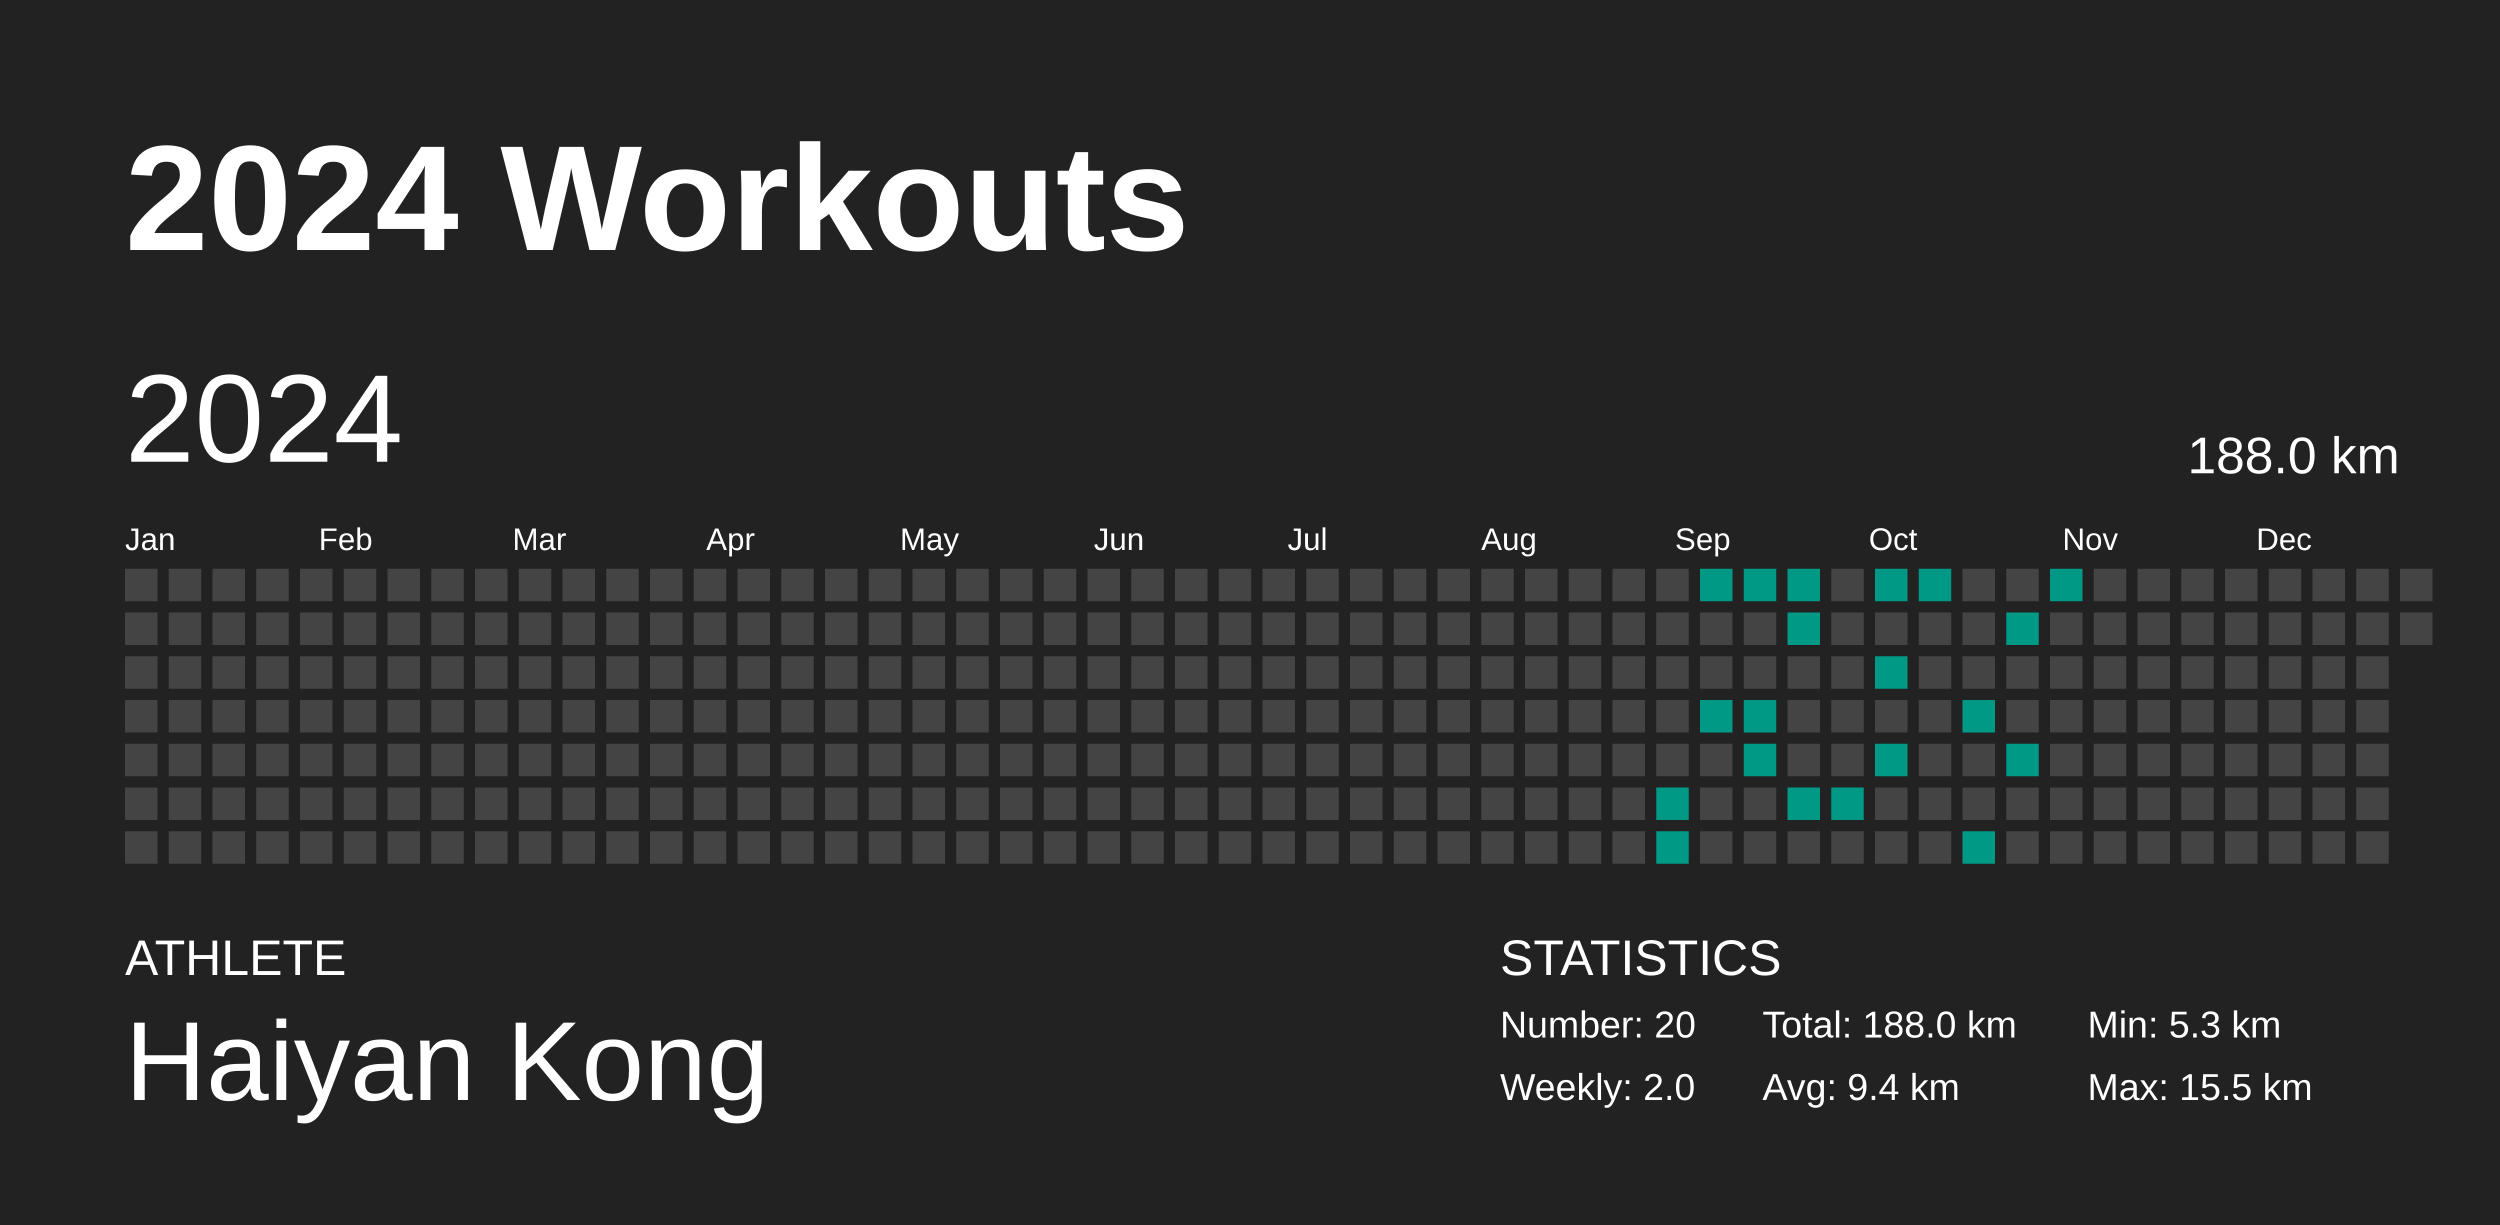
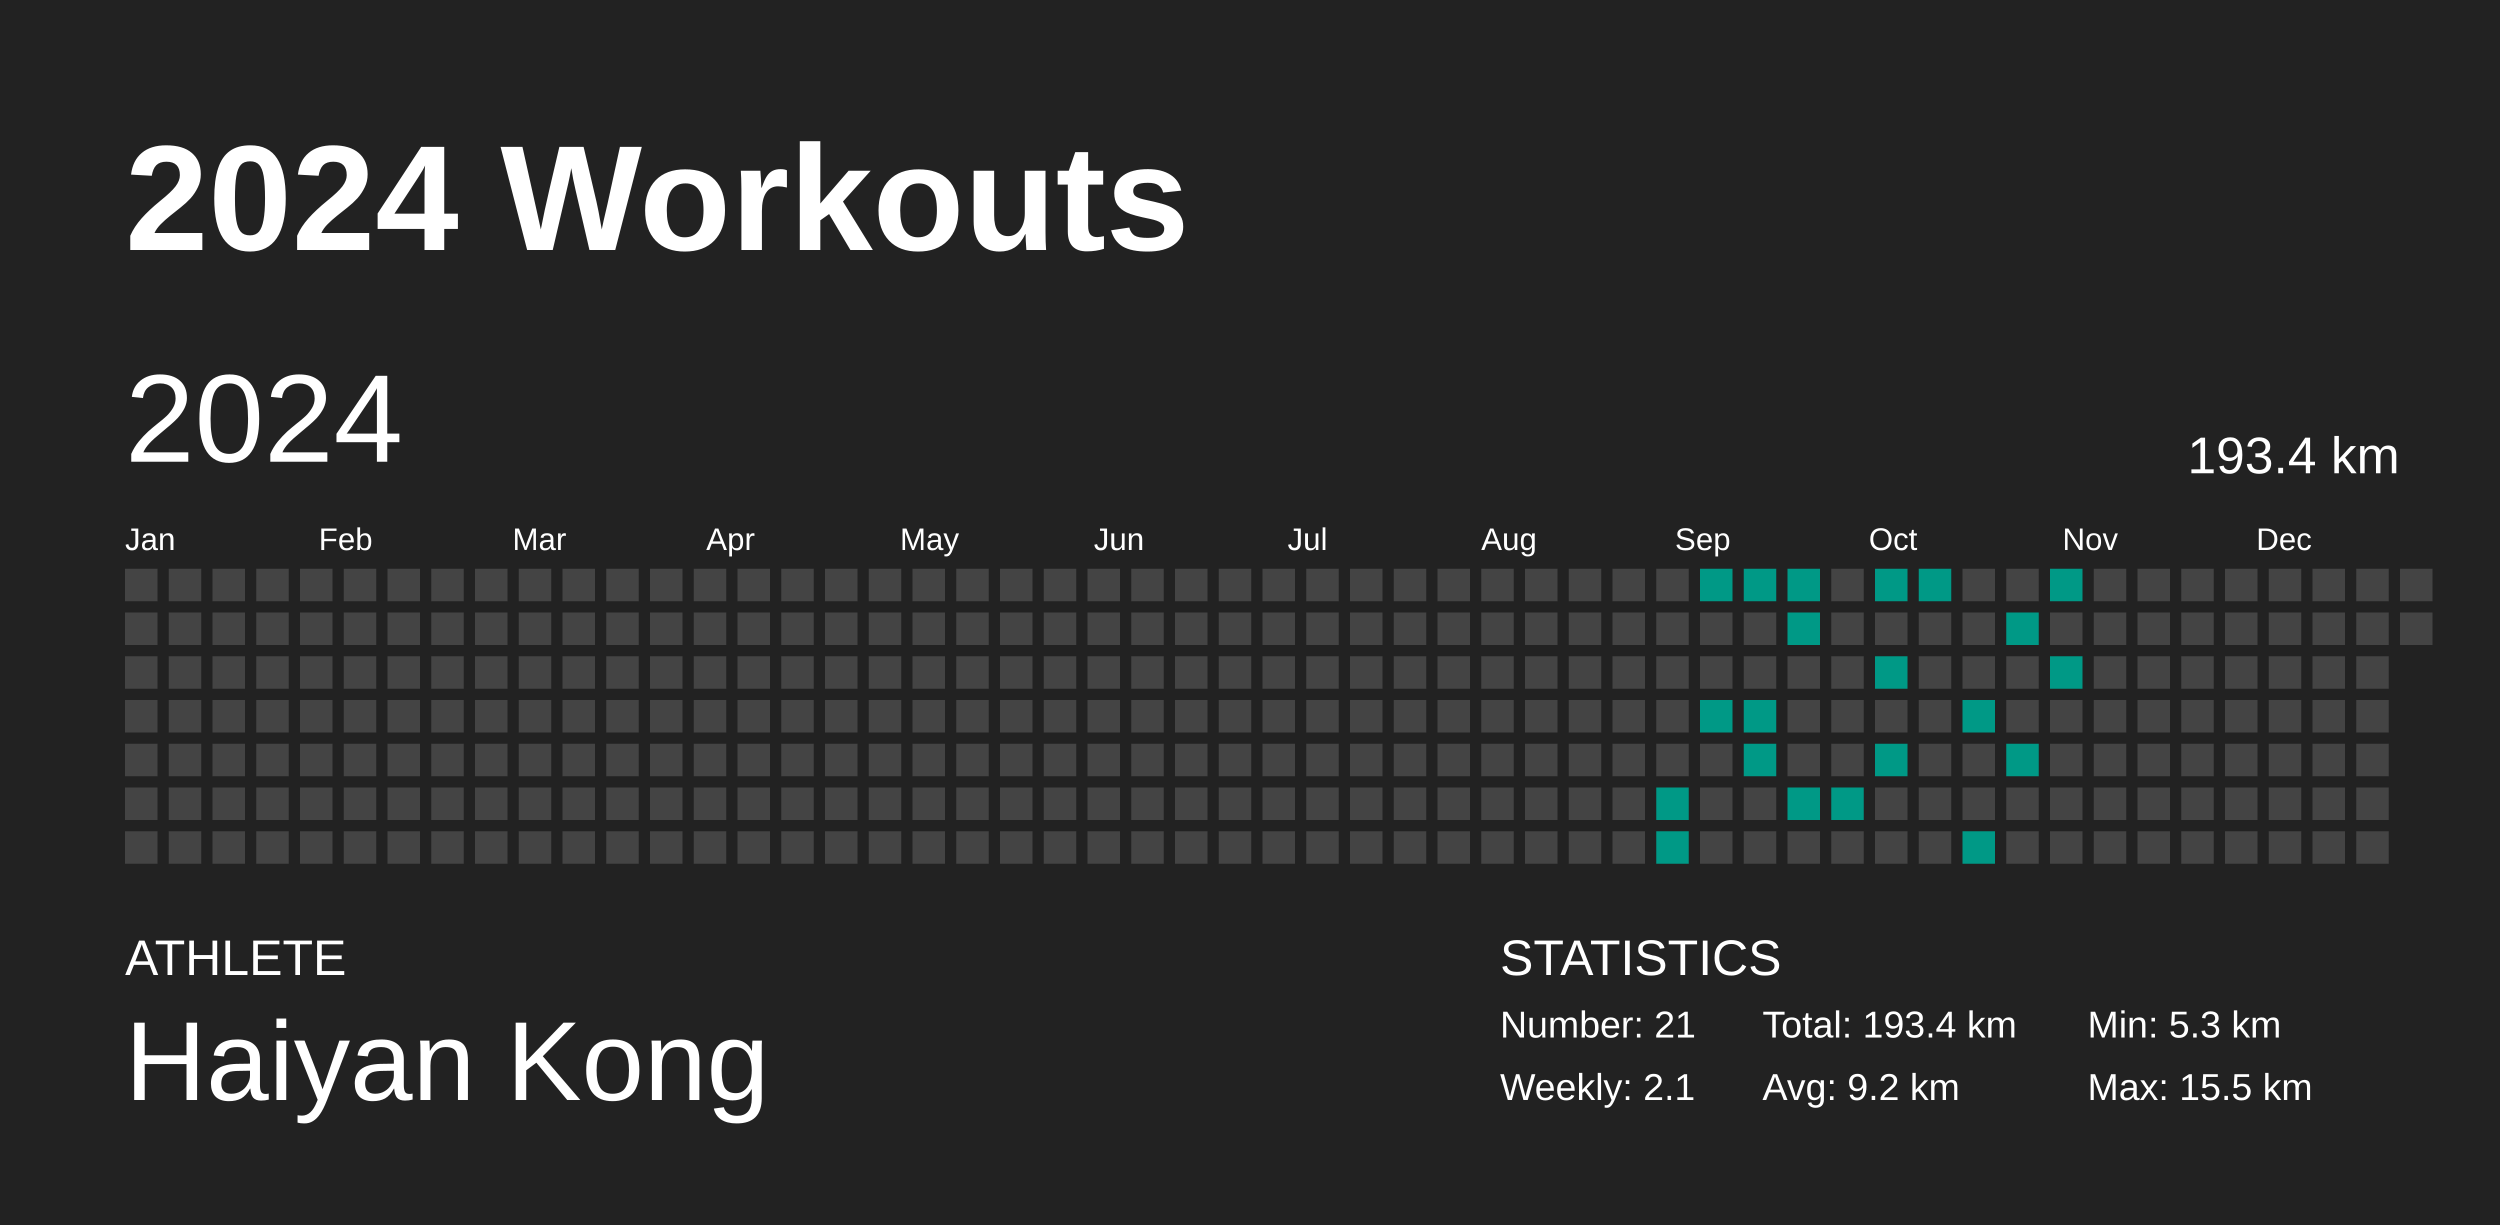
<svg xmlns="http://www.w3.org/2000/svg" baseProfile="full" height="98mm" version="1.1" viewBox="0,0,200,98" width="200mm">
  <defs />
  <rect fill="#222222" height="98" width="200" x="0" y="0" />
  <text fill="#FFFFFF" style="font-size:12px; font-family:Arial; font-weight:bold;" x="10" y="20">2024 Workouts</text>
  <text fill="#FFFFFF" style="font-size:4px; font-family:Arial" x="10" y="78">ATHLETE</text>
  <text fill="#FFFFFF" style="font-size:9px; font-family:Arial" x="10" y="88">Haiyan Kong</text>
  <text fill="#FFFFFF" style="font-size:4px; font-family:Arial" x="120" y="78">STATISTICS</text>
-   <text fill="#FFFFFF" style="font-size:3px; font-family:Arial" x="120" y="83">Number: 20</text>
-   <text fill="#FFFFFF" style="font-size:3px; font-family:Arial" x="120" y="88">Weekly: 2.0</text>
-   <text fill="#FFFFFF" style="font-size:3px; font-family:Arial" x="141" y="83">Total: 188.0 km</text>
-   <text fill="#FFFFFF" style="font-size:3px; font-family:Arial" x="141" y="88">Avg: 9.4 km</text>
+   <text fill="#FFFFFF" style="font-size:3px; font-family:Arial" x="120" y="83">Number: 21</text>
+   <text fill="#FFFFFF" style="font-size:3px; font-family:Arial" x="120" y="88">Weekly: 2.1</text>
+   <text fill="#FFFFFF" style="font-size:3px; font-family:Arial" x="141" y="83">Total: 193.4 km</text>
+   <text fill="#FFFFFF" style="font-size:3px; font-family:Arial" x="141" y="88">Avg: 9.2 km</text>
  <text fill="#FFFFFF" style="font-size:3px; font-family:Arial" x="167" y="83">Min: 5.3 km</text>
  <text fill="#FFFFFF" style="font-size:3px; font-family:Arial" x="167" y="88">Max: 15.5 km</text>
  <text dominant-baseline="hanging" fill="#FFFFFF" style="font-size:10.0px; font-family:Arial;" x="10" y="30">2024</text>
-   <text dominant-baseline="hanging" fill="#FFFFFF" style="font-size:4.125px; font-family:Arial;" x="175" y="35">188.0 km</text>
+   <text dominant-baseline="hanging" fill="#FFFFFF" style="font-size:4.125px; font-family:Arial;" x="175" y="35">193.4 km</text>
  <text fill="#FFFFFF" style="font-size:2.5px; font-family:Arial" x="10.0" y="44">Jan</text>
  <text fill="#FFFFFF" style="font-size:2.5px; font-family:Arial" x="25.5" y="44">Feb</text>
  <text fill="#FFFFFF" style="font-size:2.5px; font-family:Arial" x="41.0" y="44">Mar</text>
  <text fill="#FFFFFF" style="font-size:2.5px; font-family:Arial" x="56.5" y="44">Apr</text>
  <text fill="#FFFFFF" style="font-size:2.5px; font-family:Arial" x="72.0" y="44">May</text>
  <text fill="#FFFFFF" style="font-size:2.5px; font-family:Arial" x="87.5" y="44">Jun</text>
  <text fill="#FFFFFF" style="font-size:2.5px; font-family:Arial" x="103.0" y="44">Jul</text>
  <text fill="#FFFFFF" style="font-size:2.5px; font-family:Arial" x="118.5" y="44">Aug</text>
  <text fill="#FFFFFF" style="font-size:2.5px; font-family:Arial" x="134.0" y="44">Sep</text>
  <text fill="#FFFFFF" style="font-size:2.5px; font-family:Arial" x="149.5" y="44">Oct</text>
  <text fill="#FFFFFF" style="font-size:2.5px; font-family:Arial" x="165.0" y="44">Nov</text>
  <text fill="#FFFFFF" style="font-size:2.5px; font-family:Arial" x="180.5" y="44">Dec</text>
  <rect fill="#444444" height="2.6" width="2.6" x="10.0" y="45.5" />
  <rect fill="#444444" height="2.6" width="2.6" x="10.0" y="49.0" />
  <rect fill="#444444" height="2.6" width="2.6" x="10.0" y="52.5" />
  <rect fill="#444444" height="2.6" width="2.6" x="10.0" y="56.0" />
  <rect fill="#444444" height="2.6" width="2.6" x="10.0" y="59.5" />
  <rect fill="#444444" height="2.6" width="2.6" x="10.0" y="63.0" />
  <rect fill="#444444" height="2.6" width="2.6" x="10.0" y="66.5" />
  <rect fill="#444444" height="2.6" width="2.6" x="13.5" y="45.5" />
  <rect fill="#444444" height="2.6" width="2.6" x="13.5" y="49.0" />
  <rect fill="#444444" height="2.6" width="2.6" x="13.5" y="52.5" />
  <rect fill="#444444" height="2.6" width="2.6" x="13.5" y="56.0" />
  <rect fill="#444444" height="2.6" width="2.6" x="13.5" y="59.5" />
  <rect fill="#444444" height="2.6" width="2.6" x="13.5" y="63.0" />
  <rect fill="#444444" height="2.6" width="2.6" x="13.5" y="66.5" />
  <rect fill="#444444" height="2.6" width="2.6" x="17.0" y="45.5" />
  <rect fill="#444444" height="2.6" width="2.6" x="17.0" y="49.0" />
  <rect fill="#444444" height="2.6" width="2.6" x="17.0" y="52.5" />
  <rect fill="#444444" height="2.6" width="2.6" x="17.0" y="56.0" />
  <rect fill="#444444" height="2.6" width="2.6" x="17.0" y="59.5" />
  <rect fill="#444444" height="2.6" width="2.6" x="17.0" y="63.0" />
  <rect fill="#444444" height="2.6" width="2.6" x="17.0" y="66.5" />
  <rect fill="#444444" height="2.6" width="2.6" x="20.5" y="45.5" />
  <rect fill="#444444" height="2.6" width="2.6" x="20.5" y="49.0" />
  <rect fill="#444444" height="2.6" width="2.6" x="20.5" y="52.5" />
  <rect fill="#444444" height="2.6" width="2.6" x="20.5" y="56.0" />
  <rect fill="#444444" height="2.6" width="2.6" x="20.5" y="59.5" />
  <rect fill="#444444" height="2.6" width="2.6" x="20.5" y="63.0" />
  <rect fill="#444444" height="2.6" width="2.6" x="20.5" y="66.5" />
  <rect fill="#444444" height="2.6" width="2.6" x="24.0" y="45.5" />
  <rect fill="#444444" height="2.6" width="2.6" x="24.0" y="49.0" />
  <rect fill="#444444" height="2.6" width="2.6" x="24.0" y="52.5" />
  <rect fill="#444444" height="2.6" width="2.6" x="24.0" y="56.0" />
  <rect fill="#444444" height="2.6" width="2.6" x="24.0" y="59.5" />
  <rect fill="#444444" height="2.6" width="2.6" x="24.0" y="63.0" />
  <rect fill="#444444" height="2.6" width="2.6" x="24.0" y="66.5" />
  <rect fill="#444444" height="2.6" width="2.6" x="27.5" y="45.5" />
  <rect fill="#444444" height="2.6" width="2.6" x="27.5" y="49.0" />
  <rect fill="#444444" height="2.6" width="2.6" x="27.5" y="52.5" />
  <rect fill="#444444" height="2.6" width="2.6" x="27.5" y="56.0" />
  <rect fill="#444444" height="2.6" width="2.6" x="27.5" y="59.5" />
  <rect fill="#444444" height="2.6" width="2.6" x="27.5" y="63.0" />
  <rect fill="#444444" height="2.6" width="2.6" x="27.5" y="66.5" />
  <rect fill="#444444" height="2.6" width="2.6" x="31.0" y="45.5" />
  <rect fill="#444444" height="2.6" width="2.6" x="31.0" y="49.0" />
  <rect fill="#444444" height="2.6" width="2.6" x="31.0" y="52.5" />
  <rect fill="#444444" height="2.6" width="2.6" x="31.0" y="56.0" />
  <rect fill="#444444" height="2.6" width="2.6" x="31.0" y="59.5" />
  <rect fill="#444444" height="2.6" width="2.6" x="31.0" y="63.0" />
  <rect fill="#444444" height="2.6" width="2.6" x="31.0" y="66.5" />
  <rect fill="#444444" height="2.6" width="2.6" x="34.5" y="45.5" />
  <rect fill="#444444" height="2.6" width="2.6" x="34.5" y="49.0" />
  <rect fill="#444444" height="2.6" width="2.6" x="34.5" y="52.5" />
  <rect fill="#444444" height="2.6" width="2.6" x="34.5" y="56.0" />
  <rect fill="#444444" height="2.6" width="2.6" x="34.5" y="59.5" />
  <rect fill="#444444" height="2.6" width="2.6" x="34.5" y="63.0" />
  <rect fill="#444444" height="2.6" width="2.6" x="34.5" y="66.5" />
  <rect fill="#444444" height="2.6" width="2.6" x="38.0" y="45.5" />
  <rect fill="#444444" height="2.6" width="2.6" x="38.0" y="49.0" />
  <rect fill="#444444" height="2.6" width="2.6" x="38.0" y="52.5" />
  <rect fill="#444444" height="2.6" width="2.6" x="38.0" y="56.0" />
  <rect fill="#444444" height="2.6" width="2.6" x="38.0" y="59.5" />
  <rect fill="#444444" height="2.6" width="2.6" x="38.0" y="63.0" />
  <rect fill="#444444" height="2.6" width="2.6" x="38.0" y="66.5" />
  <rect fill="#444444" height="2.6" width="2.6" x="41.5" y="45.5" />
  <rect fill="#444444" height="2.6" width="2.6" x="41.5" y="49.0" />
  <rect fill="#444444" height="2.6" width="2.6" x="41.5" y="52.5" />
  <rect fill="#444444" height="2.6" width="2.6" x="41.5" y="56.0" />
  <rect fill="#444444" height="2.6" width="2.6" x="41.5" y="59.5" />
  <rect fill="#444444" height="2.6" width="2.6" x="41.5" y="63.0" />
  <rect fill="#444444" height="2.6" width="2.6" x="41.5" y="66.5" />
  <rect fill="#444444" height="2.6" width="2.6" x="45.0" y="45.5" />
  <rect fill="#444444" height="2.6" width="2.6" x="45.0" y="49.0" />
  <rect fill="#444444" height="2.6" width="2.6" x="45.0" y="52.5" />
  <rect fill="#444444" height="2.6" width="2.6" x="45.0" y="56.0" />
  <rect fill="#444444" height="2.6" width="2.6" x="45.0" y="59.5" />
  <rect fill="#444444" height="2.6" width="2.6" x="45.0" y="63.0" />
  <rect fill="#444444" height="2.6" width="2.6" x="45.0" y="66.5" />
  <rect fill="#444444" height="2.6" width="2.6" x="48.5" y="45.5" />
  <rect fill="#444444" height="2.6" width="2.6" x="48.5" y="49.0" />
  <rect fill="#444444" height="2.6" width="2.6" x="48.5" y="52.5" />
  <rect fill="#444444" height="2.6" width="2.6" x="48.5" y="56.0" />
  <rect fill="#444444" height="2.6" width="2.6" x="48.5" y="59.5" />
  <rect fill="#444444" height="2.6" width="2.6" x="48.5" y="63.0" />
  <rect fill="#444444" height="2.6" width="2.6" x="48.5" y="66.5" />
  <rect fill="#444444" height="2.6" width="2.6" x="52.0" y="45.5" />
  <rect fill="#444444" height="2.6" width="2.6" x="52.0" y="49.0" />
  <rect fill="#444444" height="2.6" width="2.6" x="52.0" y="52.5" />
  <rect fill="#444444" height="2.6" width="2.6" x="52.0" y="56.0" />
  <rect fill="#444444" height="2.6" width="2.6" x="52.0" y="59.5" />
  <rect fill="#444444" height="2.6" width="2.6" x="52.0" y="63.0" />
  <rect fill="#444444" height="2.6" width="2.6" x="52.0" y="66.5" />
  <rect fill="#444444" height="2.6" width="2.6" x="55.5" y="45.5" />
  <rect fill="#444444" height="2.6" width="2.6" x="55.5" y="49.0" />
  <rect fill="#444444" height="2.6" width="2.6" x="55.5" y="52.5" />
  <rect fill="#444444" height="2.6" width="2.6" x="55.5" y="56.0" />
  <rect fill="#444444" height="2.6" width="2.6" x="55.5" y="59.5" />
  <rect fill="#444444" height="2.6" width="2.6" x="55.5" y="63.0" />
  <rect fill="#444444" height="2.6" width="2.6" x="55.5" y="66.5" />
  <rect fill="#444444" height="2.6" width="2.6" x="59.0" y="45.5" />
  <rect fill="#444444" height="2.6" width="2.6" x="59.0" y="49.0" />
  <rect fill="#444444" height="2.6" width="2.6" x="59.0" y="52.5" />
  <rect fill="#444444" height="2.6" width="2.6" x="59.0" y="56.0" />
  <rect fill="#444444" height="2.6" width="2.6" x="59.0" y="59.5" />
  <rect fill="#444444" height="2.6" width="2.6" x="59.0" y="63.0" />
  <rect fill="#444444" height="2.6" width="2.6" x="59.0" y="66.5" />
  <rect fill="#444444" height="2.6" width="2.6" x="62.5" y="45.5" />
  <rect fill="#444444" height="2.6" width="2.6" x="62.5" y="49.0" />
  <rect fill="#444444" height="2.6" width="2.6" x="62.5" y="52.5" />
  <rect fill="#444444" height="2.6" width="2.6" x="62.5" y="56.0" />
  <rect fill="#444444" height="2.6" width="2.6" x="62.5" y="59.5" />
  <rect fill="#444444" height="2.6" width="2.6" x="62.5" y="63.0" />
  <rect fill="#444444" height="2.6" width="2.6" x="62.5" y="66.5" />
  <rect fill="#444444" height="2.6" width="2.6" x="66.0" y="45.5" />
  <rect fill="#444444" height="2.6" width="2.6" x="66.0" y="49.0" />
  <rect fill="#444444" height="2.6" width="2.6" x="66.0" y="52.5" />
  <rect fill="#444444" height="2.6" width="2.6" x="66.0" y="56.0" />
  <rect fill="#444444" height="2.6" width="2.6" x="66.0" y="59.5" />
  <rect fill="#444444" height="2.6" width="2.6" x="66.0" y="63.0" />
  <rect fill="#444444" height="2.6" width="2.6" x="66.0" y="66.5" />
  <rect fill="#444444" height="2.6" width="2.6" x="69.5" y="45.5" />
  <rect fill="#444444" height="2.6" width="2.6" x="69.5" y="49.0" />
  <rect fill="#444444" height="2.6" width="2.6" x="69.5" y="52.5" />
  <rect fill="#444444" height="2.6" width="2.6" x="69.5" y="56.0" />
  <rect fill="#444444" height="2.6" width="2.6" x="69.5" y="59.5" />
  <rect fill="#444444" height="2.6" width="2.6" x="69.5" y="63.0" />
  <rect fill="#444444" height="2.6" width="2.6" x="69.5" y="66.5" />
  <rect fill="#444444" height="2.6" width="2.6" x="73.0" y="45.5" />
  <rect fill="#444444" height="2.6" width="2.6" x="73.0" y="49.0" />
  <rect fill="#444444" height="2.6" width="2.6" x="73.0" y="52.5" />
  <rect fill="#444444" height="2.6" width="2.6" x="73.0" y="56.0" />
  <rect fill="#444444" height="2.6" width="2.6" x="73.0" y="59.5" />
  <rect fill="#444444" height="2.6" width="2.6" x="73.0" y="63.0" />
  <rect fill="#444444" height="2.6" width="2.6" x="73.0" y="66.5" />
  <rect fill="#444444" height="2.6" width="2.6" x="76.5" y="45.5" />
  <rect fill="#444444" height="2.6" width="2.6" x="76.5" y="49.0" />
  <rect fill="#444444" height="2.6" width="2.6" x="76.5" y="52.5" />
  <rect fill="#444444" height="2.6" width="2.6" x="76.5" y="56.0" />
  <rect fill="#444444" height="2.6" width="2.6" x="76.5" y="59.5" />
  <rect fill="#444444" height="2.6" width="2.6" x="76.5" y="63.0" />
  <rect fill="#444444" height="2.6" width="2.6" x="76.5" y="66.5" />
  <rect fill="#444444" height="2.6" width="2.6" x="80.0" y="45.5" />
  <rect fill="#444444" height="2.6" width="2.6" x="80.0" y="49.0" />
  <rect fill="#444444" height="2.6" width="2.6" x="80.0" y="52.5" />
  <rect fill="#444444" height="2.6" width="2.6" x="80.0" y="56.0" />
  <rect fill="#444444" height="2.6" width="2.6" x="80.0" y="59.5" />
  <rect fill="#444444" height="2.6" width="2.6" x="80.0" y="63.0" />
  <rect fill="#444444" height="2.6" width="2.6" x="80.0" y="66.5" />
  <rect fill="#444444" height="2.6" width="2.6" x="83.5" y="45.5" />
  <rect fill="#444444" height="2.6" width="2.6" x="83.5" y="49.0" />
  <rect fill="#444444" height="2.6" width="2.6" x="83.5" y="52.5" />
  <rect fill="#444444" height="2.6" width="2.6" x="83.5" y="56.0" />
  <rect fill="#444444" height="2.6" width="2.6" x="83.5" y="59.5" />
  <rect fill="#444444" height="2.6" width="2.6" x="83.5" y="63.0" />
  <rect fill="#444444" height="2.6" width="2.6" x="83.5" y="66.5" />
  <rect fill="#444444" height="2.6" width="2.6" x="87.0" y="45.5" />
  <rect fill="#444444" height="2.6" width="2.6" x="87.0" y="49.0" />
  <rect fill="#444444" height="2.6" width="2.6" x="87.0" y="52.5" />
  <rect fill="#444444" height="2.6" width="2.6" x="87.0" y="56.0" />
  <rect fill="#444444" height="2.6" width="2.6" x="87.0" y="59.5" />
  <rect fill="#444444" height="2.6" width="2.6" x="87.0" y="63.0" />
  <rect fill="#444444" height="2.6" width="2.6" x="87.0" y="66.5" />
  <rect fill="#444444" height="2.6" width="2.6" x="90.5" y="45.5" />
  <rect fill="#444444" height="2.6" width="2.6" x="90.5" y="49.0" />
  <rect fill="#444444" height="2.6" width="2.6" x="90.5" y="52.5" />
  <rect fill="#444444" height="2.6" width="2.6" x="90.5" y="56.0" />
  <rect fill="#444444" height="2.6" width="2.6" x="90.5" y="59.5" />
  <rect fill="#444444" height="2.6" width="2.6" x="90.5" y="63.0" />
  <rect fill="#444444" height="2.6" width="2.6" x="90.5" y="66.5" />
  <rect fill="#444444" height="2.6" width="2.6" x="94.0" y="45.5" />
  <rect fill="#444444" height="2.6" width="2.6" x="94.0" y="49.0" />
  <rect fill="#444444" height="2.6" width="2.6" x="94.0" y="52.5" />
  <rect fill="#444444" height="2.6" width="2.6" x="94.0" y="56.0" />
  <rect fill="#444444" height="2.6" width="2.6" x="94.0" y="59.5" />
  <rect fill="#444444" height="2.6" width="2.6" x="94.0" y="63.0" />
  <rect fill="#444444" height="2.6" width="2.6" x="94.0" y="66.5" />
  <rect fill="#444444" height="2.6" width="2.6" x="97.5" y="45.5" />
  <rect fill="#444444" height="2.6" width="2.6" x="97.5" y="49.0" />
  <rect fill="#444444" height="2.6" width="2.6" x="97.5" y="52.5" />
  <rect fill="#444444" height="2.6" width="2.6" x="97.5" y="56.0" />
  <rect fill="#444444" height="2.6" width="2.6" x="97.5" y="59.5" />
  <rect fill="#444444" height="2.6" width="2.6" x="97.5" y="63.0" />
  <rect fill="#444444" height="2.6" width="2.6" x="97.5" y="66.5" />
  <rect fill="#444444" height="2.6" width="2.6" x="101.0" y="45.5" />
  <rect fill="#444444" height="2.6" width="2.6" x="101.0" y="49.0" />
  <rect fill="#444444" height="2.6" width="2.6" x="101.0" y="52.5" />
  <rect fill="#444444" height="2.6" width="2.6" x="101.0" y="56.0" />
  <rect fill="#444444" height="2.6" width="2.6" x="101.0" y="59.5" />
  <rect fill="#444444" height="2.6" width="2.6" x="101.0" y="63.0" />
  <rect fill="#444444" height="2.6" width="2.6" x="101.0" y="66.5" />
  <rect fill="#444444" height="2.6" width="2.6" x="104.5" y="45.5" />
  <rect fill="#444444" height="2.6" width="2.6" x="104.5" y="49.0" />
  <rect fill="#444444" height="2.6" width="2.6" x="104.5" y="52.5" />
  <rect fill="#444444" height="2.6" width="2.6" x="104.5" y="56.0" />
  <rect fill="#444444" height="2.6" width="2.6" x="104.5" y="59.5" />
  <rect fill="#444444" height="2.6" width="2.6" x="104.5" y="63.0" />
  <rect fill="#444444" height="2.6" width="2.6" x="104.5" y="66.5" />
  <rect fill="#444444" height="2.6" width="2.6" x="108.0" y="45.5" />
  <rect fill="#444444" height="2.6" width="2.6" x="108.0" y="49.0" />
  <rect fill="#444444" height="2.6" width="2.6" x="108.0" y="52.5" />
  <rect fill="#444444" height="2.6" width="2.6" x="108.0" y="56.0" />
  <rect fill="#444444" height="2.6" width="2.6" x="108.0" y="59.5" />
  <rect fill="#444444" height="2.6" width="2.6" x="108.0" y="63.0" />
  <rect fill="#444444" height="2.6" width="2.6" x="108.0" y="66.5" />
  <rect fill="#444444" height="2.6" width="2.6" x="111.5" y="45.5" />
  <rect fill="#444444" height="2.6" width="2.6" x="111.5" y="49.0" />
  <rect fill="#444444" height="2.6" width="2.6" x="111.5" y="52.5" />
  <rect fill="#444444" height="2.6" width="2.6" x="111.5" y="56.0" />
  <rect fill="#444444" height="2.6" width="2.6" x="111.5" y="59.5" />
  <rect fill="#444444" height="2.6" width="2.6" x="111.5" y="63.0" />
  <rect fill="#444444" height="2.6" width="2.6" x="111.5" y="66.5" />
  <rect fill="#444444" height="2.6" width="2.6" x="115.0" y="45.5" />
  <rect fill="#444444" height="2.6" width="2.6" x="115.0" y="49.0" />
  <rect fill="#444444" height="2.6" width="2.6" x="115.0" y="52.5" />
  <rect fill="#444444" height="2.6" width="2.6" x="115.0" y="56.0" />
  <rect fill="#444444" height="2.6" width="2.6" x="115.0" y="59.5" />
  <rect fill="#444444" height="2.6" width="2.6" x="115.0" y="63.0" />
  <rect fill="#444444" height="2.6" width="2.6" x="115.0" y="66.5" />
  <rect fill="#444444" height="2.6" width="2.6" x="118.5" y="45.5" />
  <rect fill="#444444" height="2.6" width="2.6" x="118.5" y="49.0" />
  <rect fill="#444444" height="2.6" width="2.6" x="118.5" y="52.5" />
  <rect fill="#444444" height="2.6" width="2.6" x="118.5" y="56.0" />
  <rect fill="#444444" height="2.6" width="2.6" x="118.5" y="59.5" />
  <rect fill="#444444" height="2.6" width="2.6" x="118.5" y="63.0" />
  <rect fill="#444444" height="2.6" width="2.6" x="118.5" y="66.5" />
  <rect fill="#444444" height="2.6" width="2.6" x="122.0" y="45.5" />
  <rect fill="#444444" height="2.6" width="2.6" x="122.0" y="49.0" />
  <rect fill="#444444" height="2.6" width="2.6" x="122.0" y="52.5" />
  <rect fill="#444444" height="2.6" width="2.6" x="122.0" y="56.0" />
  <rect fill="#444444" height="2.6" width="2.6" x="122.0" y="59.5" />
  <rect fill="#444444" height="2.6" width="2.6" x="122.0" y="63.0" />
  <rect fill="#444444" height="2.6" width="2.6" x="122.0" y="66.5" />
  <rect fill="#444444" height="2.6" width="2.6" x="125.5" y="45.5" />
  <rect fill="#444444" height="2.6" width="2.6" x="125.5" y="49.0" />
  <rect fill="#444444" height="2.6" width="2.6" x="125.5" y="52.5" />
  <rect fill="#444444" height="2.6" width="2.6" x="125.5" y="56.0" />
  <rect fill="#444444" height="2.6" width="2.6" x="125.5" y="59.5" />
  <rect fill="#444444" height="2.6" width="2.6" x="125.5" y="63.0" />
  <rect fill="#444444" height="2.6" width="2.6" x="125.5" y="66.5" />
  <rect fill="#444444" height="2.6" width="2.6" x="129.0" y="45.5" />
  <rect fill="#444444" height="2.6" width="2.6" x="129.0" y="49.0" />
  <rect fill="#444444" height="2.6" width="2.6" x="129.0" y="52.5" />
  <rect fill="#444444" height="2.6" width="2.6" x="129.0" y="56.0" />
  <rect fill="#444444" height="2.6" width="2.6" x="129.0" y="59.5" />
  <rect fill="#444444" height="2.6" width="2.6" x="129.0" y="63.0" />
  <rect fill="#444444" height="2.6" width="2.6" x="129.0" y="66.5" />
  <rect fill="#444444" height="2.6" width="2.6" x="132.5" y="45.5" />
  <rect fill="#444444" height="2.6" width="2.6" x="132.5" y="49.0" />
  <rect fill="#444444" height="2.6" width="2.6" x="132.5" y="52.5" />
  <rect fill="#444444" height="2.6" width="2.6" x="132.5" y="56.0" />
  <rect fill="#444444" height="2.6" width="2.6" x="132.5" y="59.5" />
  <rect fill="#009986" height="2.6" width="2.6" x="132.5" y="63.0" />
  <rect fill="#009986" height="2.6" width="2.6" x="132.5" y="66.5" />
  <rect fill="#009986" height="2.6" width="2.6" x="136.0" y="45.5" />
  <rect fill="#444444" height="2.6" width="2.6" x="136.0" y="49.0" />
  <rect fill="#444444" height="2.6" width="2.6" x="136.0" y="52.5" />
  <rect fill="#009986" height="2.6" width="2.6" x="136.0" y="56.0" />
  <rect fill="#444444" height="2.6" width="2.6" x="136.0" y="59.5" />
  <rect fill="#444444" height="2.6" width="2.6" x="136.0" y="63.0" />
  <rect fill="#444444" height="2.6" width="2.6" x="136.0" y="66.5" />
  <rect fill="#009986" height="2.6" width="2.6" x="139.5" y="45.5" />
  <rect fill="#444444" height="2.6" width="2.6" x="139.5" y="49.0" />
  <rect fill="#444444" height="2.6" width="2.6" x="139.5" y="52.5" />
  <rect fill="#009986" height="2.6" width="2.6" x="139.5" y="56.0" />
  <rect fill="#009986" height="2.6" width="2.6" x="139.5" y="59.5" />
  <rect fill="#444444" height="2.6" width="2.6" x="139.5" y="63.0" />
  <rect fill="#444444" height="2.6" width="2.6" x="139.5" y="66.5" />
  <rect fill="#009986" height="2.6" width="2.6" x="143.0" y="45.5" />
  <rect fill="#009986" height="2.6" width="2.6" x="143.0" y="49.0" />
  <rect fill="#444444" height="2.6" width="2.6" x="143.0" y="52.5" />
  <rect fill="#444444" height="2.6" width="2.6" x="143.0" y="56.0" />
  <rect fill="#444444" height="2.6" width="2.6" x="143.0" y="59.5" />
  <rect fill="#009986" height="2.6" width="2.6" x="143.0" y="63.0" />
  <rect fill="#444444" height="2.6" width="2.6" x="143.0" y="66.5" />
  <rect fill="#444444" height="2.6" width="2.6" x="146.5" y="45.5" />
  <rect fill="#444444" height="2.6" width="2.6" x="146.5" y="49.0" />
  <rect fill="#444444" height="2.6" width="2.6" x="146.5" y="52.5" />
  <rect fill="#444444" height="2.6" width="2.6" x="146.5" y="56.0" />
  <rect fill="#444444" height="2.6" width="2.6" x="146.5" y="59.5" />
  <rect fill="#009986" height="2.6" width="2.6" x="146.5" y="63.0" />
  <rect fill="#444444" height="2.6" width="2.6" x="146.5" y="66.5" />
  <rect fill="#009986" height="2.6" width="2.6" x="150.0" y="45.5" />
  <rect fill="#444444" height="2.6" width="2.6" x="150.0" y="49.0" />
  <rect fill="#009986" height="2.6" width="2.6" x="150.0" y="52.5" />
  <rect fill="#444444" height="2.6" width="2.6" x="150.0" y="56.0" />
  <rect fill="#009986" height="2.6" width="2.6" x="150.0" y="59.5" />
  <rect fill="#444444" height="2.6" width="2.6" x="150.0" y="63.0" />
  <rect fill="#444444" height="2.6" width="2.6" x="150.0" y="66.5" />
  <rect fill="#009986" height="2.6" width="2.6" x="153.5" y="45.5" />
  <rect fill="#444444" height="2.6" width="2.6" x="153.5" y="49.0" />
  <rect fill="#444444" height="2.6" width="2.6" x="153.5" y="52.5" />
  <rect fill="#444444" height="2.6" width="2.6" x="153.5" y="56.0" />
  <rect fill="#444444" height="2.6" width="2.6" x="153.5" y="59.5" />
  <rect fill="#444444" height="2.6" width="2.6" x="153.5" y="63.0" />
  <rect fill="#444444" height="2.6" width="2.6" x="153.5" y="66.5" />
  <rect fill="#444444" height="2.6" width="2.6" x="157.0" y="45.5" />
  <rect fill="#444444" height="2.6" width="2.6" x="157.0" y="49.0" />
  <rect fill="#444444" height="2.6" width="2.6" x="157.0" y="52.5" />
  <rect fill="#009986" height="2.6" width="2.6" x="157.0" y="56.0" />
  <rect fill="#444444" height="2.6" width="2.6" x="157.0" y="59.5" />
  <rect fill="#444444" height="2.6" width="2.6" x="157.0" y="63.0" />
  <rect fill="#009986" height="2.6" width="2.6" x="157.0" y="66.5" />
  <rect fill="#444444" height="2.6" width="2.6" x="160.5" y="45.5" />
  <rect fill="#009986" height="2.6" width="2.6" x="160.5" y="49.0" />
  <rect fill="#444444" height="2.6" width="2.6" x="160.5" y="52.5" />
  <rect fill="#444444" height="2.6" width="2.6" x="160.5" y="56.0" />
  <rect fill="#009986" height="2.6" width="2.6" x="160.5" y="59.5" />
  <rect fill="#444444" height="2.6" width="2.6" x="160.5" y="63.0" />
  <rect fill="#444444" height="2.6" width="2.6" x="160.5" y="66.5" />
  <rect fill="#009986" height="2.6" width="2.6" x="164.0" y="45.5" />
  <rect fill="#444444" height="2.6" width="2.6" x="164.0" y="49.0" />
-   <rect fill="#444444" height="2.6" width="2.6" x="164.0" y="52.5" />
+   <rect fill="#009986" height="2.6" width="2.6" x="164.0" y="52.5" />
  <rect fill="#444444" height="2.6" width="2.6" x="164.0" y="56.0" />
  <rect fill="#444444" height="2.6" width="2.6" x="164.0" y="59.5" />
  <rect fill="#444444" height="2.6" width="2.6" x="164.0" y="63.0" />
  <rect fill="#444444" height="2.6" width="2.6" x="164.0" y="66.5" />
  <rect fill="#444444" height="2.6" width="2.6" x="167.5" y="45.5" />
  <rect fill="#444444" height="2.6" width="2.6" x="167.5" y="49.0" />
  <rect fill="#444444" height="2.6" width="2.6" x="167.5" y="52.5" />
  <rect fill="#444444" height="2.6" width="2.6" x="167.5" y="56.0" />
  <rect fill="#444444" height="2.6" width="2.6" x="167.5" y="59.5" />
  <rect fill="#444444" height="2.6" width="2.6" x="167.5" y="63.0" />
  <rect fill="#444444" height="2.6" width="2.6" x="167.5" y="66.5" />
  <rect fill="#444444" height="2.6" width="2.6" x="171.0" y="45.5" />
  <rect fill="#444444" height="2.6" width="2.6" x="171.0" y="49.0" />
  <rect fill="#444444" height="2.6" width="2.6" x="171.0" y="52.5" />
  <rect fill="#444444" height="2.6" width="2.6" x="171.0" y="56.0" />
  <rect fill="#444444" height="2.6" width="2.6" x="171.0" y="59.5" />
  <rect fill="#444444" height="2.6" width="2.6" x="171.0" y="63.0" />
  <rect fill="#444444" height="2.6" width="2.6" x="171.0" y="66.5" />
  <rect fill="#444444" height="2.6" width="2.6" x="174.5" y="45.5" />
  <rect fill="#444444" height="2.6" width="2.6" x="174.5" y="49.0" />
  <rect fill="#444444" height="2.6" width="2.6" x="174.5" y="52.5" />
  <rect fill="#444444" height="2.6" width="2.6" x="174.5" y="56.0" />
  <rect fill="#444444" height="2.6" width="2.6" x="174.5" y="59.5" />
  <rect fill="#444444" height="2.6" width="2.6" x="174.5" y="63.0" />
  <rect fill="#444444" height="2.6" width="2.6" x="174.5" y="66.5" />
  <rect fill="#444444" height="2.6" width="2.6" x="178.0" y="45.5" />
  <rect fill="#444444" height="2.6" width="2.6" x="178.0" y="49.0" />
  <rect fill="#444444" height="2.6" width="2.6" x="178.0" y="52.5" />
  <rect fill="#444444" height="2.6" width="2.6" x="178.0" y="56.0" />
  <rect fill="#444444" height="2.6" width="2.6" x="178.0" y="59.5" />
  <rect fill="#444444" height="2.6" width="2.6" x="178.0" y="63.0" />
  <rect fill="#444444" height="2.6" width="2.6" x="178.0" y="66.5" />
  <rect fill="#444444" height="2.6" width="2.6" x="181.5" y="45.5" />
  <rect fill="#444444" height="2.6" width="2.6" x="181.5" y="49.0" />
  <rect fill="#444444" height="2.6" width="2.6" x="181.5" y="52.5" />
  <rect fill="#444444" height="2.6" width="2.6" x="181.5" y="56.0" />
  <rect fill="#444444" height="2.6" width="2.6" x="181.5" y="59.5" />
  <rect fill="#444444" height="2.6" width="2.6" x="181.5" y="63.0" />
  <rect fill="#444444" height="2.6" width="2.6" x="181.5" y="66.5" />
  <rect fill="#444444" height="2.6" width="2.6" x="185.0" y="45.5" />
  <rect fill="#444444" height="2.6" width="2.6" x="185.0" y="49.0" />
  <rect fill="#444444" height="2.6" width="2.6" x="185.0" y="52.5" />
  <rect fill="#444444" height="2.6" width="2.6" x="185.0" y="56.0" />
  <rect fill="#444444" height="2.6" width="2.6" x="185.0" y="59.5" />
  <rect fill="#444444" height="2.6" width="2.6" x="185.0" y="63.0" />
  <rect fill="#444444" height="2.6" width="2.6" x="185.0" y="66.5" />
  <rect fill="#444444" height="2.6" width="2.6" x="188.5" y="45.5" />
  <rect fill="#444444" height="2.6" width="2.6" x="188.5" y="49.0" />
  <rect fill="#444444" height="2.6" width="2.6" x="188.5" y="52.5" />
  <rect fill="#444444" height="2.6" width="2.6" x="188.5" y="56.0" />
  <rect fill="#444444" height="2.6" width="2.6" x="188.5" y="59.5" />
  <rect fill="#444444" height="2.6" width="2.6" x="188.5" y="63.0" />
  <rect fill="#444444" height="2.6" width="2.6" x="188.5" y="66.5" />
  <rect fill="#444444" height="2.6" width="2.6" x="192.0" y="45.5" />
  <rect fill="#444444" height="2.6" width="2.6" x="192.0" y="49.0" />
</svg>
